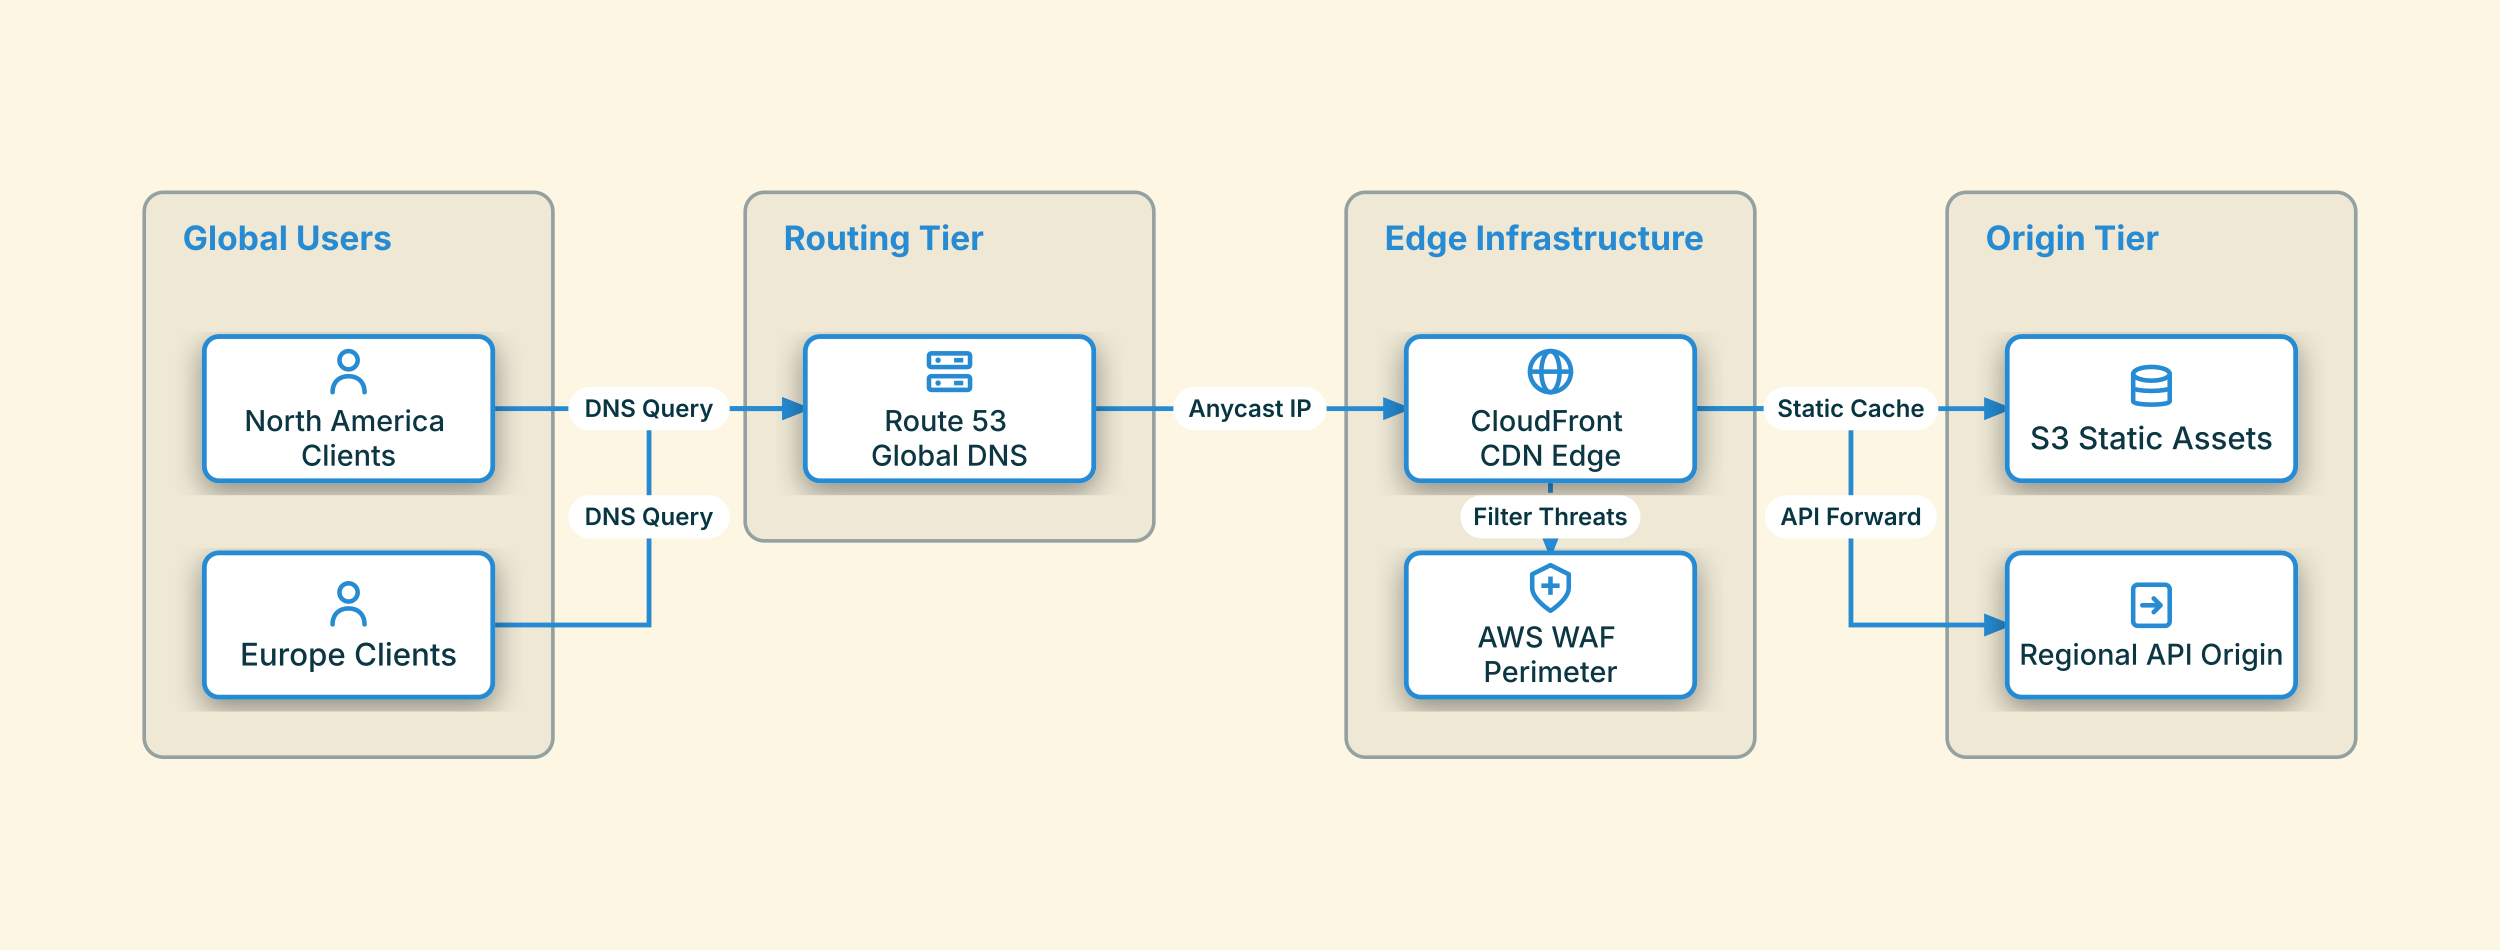
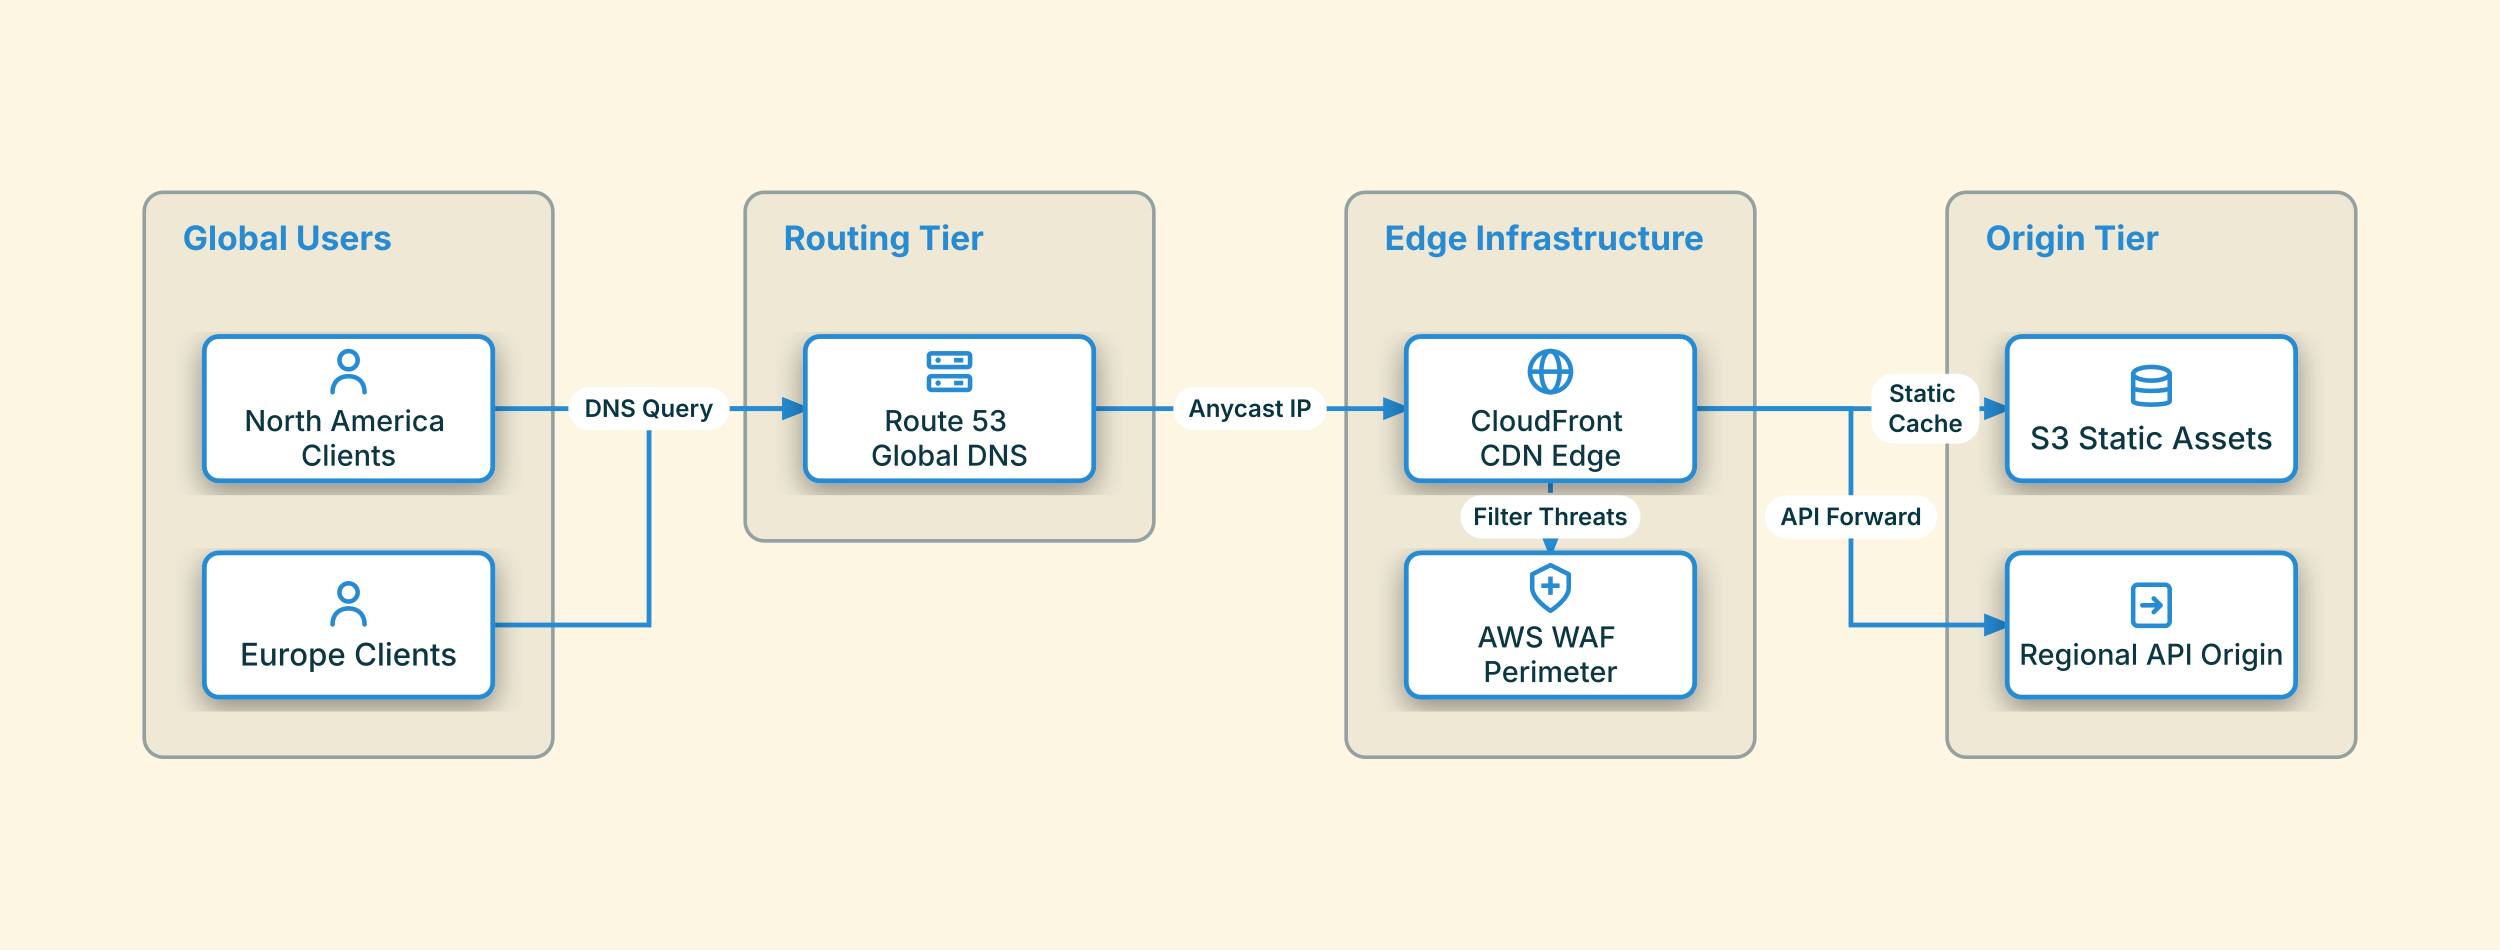
<svg xmlns="http://www.w3.org/2000/svg" viewBox="0 0 1040 395" width="1040" height="395">
  <defs>
    <marker id="arrow" viewBox="0 0 10 10" refX="8" refY="5" markerWidth="6" markerHeight="6" orient="auto-start-reverse">
      <path d="M 0 1 L 10 5 L 0 9 z" fill="#268BD2" />
    </marker>
    <marker id="arrow-tail" viewBox="0 0 10 10" refX="2" refY="5" markerWidth="6" markerHeight="6" orient="auto">
      <path d="M 10 1 L 0 5 L 10 9 z" fill="#268BD2" />
    </marker>
    <filter id="shadow" x="-10%" y="-10%" width="120%" height="120%">
      <feDropShadow dx="0" dy="4" stdDeviation="6" flood-color="#000000" flood-opacity="0.4" />
    </filter>
  </defs>
  <rect width="100%" height="100%" fill="#FDF6E3" />
  <g id="group_1">
    <rect x="60.0" y="80.0" width="170.0" height="235.0" rx="8" fill="#EEE8D5" stroke="#93A1A1" stroke-width="1.5" />
    <text x="76" y="104" fill="#268BD2" font-family="Inter, -apple-system, BlinkMacSystemFont, 'Segoe UI', Roboto, sans-serif" font-size="14" font-weight="700" text-anchor="start">Global Users</text>
  </g>
  <g id="group_2">
    <rect x="310.0" y="80.0" width="170.0" height="145.0" rx="8" fill="#EEE8D5" stroke="#93A1A1" stroke-width="1.5" />
    <text x="326" y="104" fill="#268BD2" font-family="Inter, -apple-system, BlinkMacSystemFont, 'Segoe UI', Roboto, sans-serif" font-size="14" font-weight="700" text-anchor="start">Routing Tier</text>
  </g>
  <g id="group_3">
    <rect x="560.0" y="80.0" width="170.0" height="235.0" rx="8" fill="#EEE8D5" stroke="#93A1A1" stroke-width="1.5" />
    <text x="576" y="104" fill="#268BD2" font-family="Inter, -apple-system, BlinkMacSystemFont, 'Segoe UI', Roboto, sans-serif" font-size="14" font-weight="700" text-anchor="start">Edge Infrastructure</text>
  </g>
  <g id="group_4">
    <rect x="810.0" y="80.0" width="170.0" height="235.0" rx="8" fill="#EEE8D5" stroke="#93A1A1" stroke-width="1.5" />
    <text x="826" y="104" fill="#268BD2" font-family="Inter, -apple-system, BlinkMacSystemFont, 'Segoe UI', Roboto, sans-serif" font-size="14" font-weight="700" text-anchor="start">Origin Tier</text>
  </g>
  <path d="M 205.0 170.0 L 335.0 170.0" fill="none" stroke="#268BD2" stroke-width="2" marker-end="url(#arrow)" />
  <path d="M 205.0 260.0 L 270.0 260.0 L 270.0 170.0 L 335.0 170.0" fill="none" stroke="#268BD2" stroke-width="2" marker-end="url(#arrow)" />
  <path d="M 455.0 170.0 L 585.0 170.0" fill="none" stroke="#268BD2" stroke-width="2" marker-end="url(#arrow)" />
  <path d="M 645.0 200.0 L 645.0 230.0" fill="none" stroke="#268BD2" stroke-width="2" stroke-dasharray="5,5" marker-end="url(#arrow)" />
  <path d="M 705.0 170.0 L 835.0 170.0" fill="none" stroke="#268BD2" stroke-width="2" marker-end="url(#arrow)" />
  <path d="M 705.0 170.0 L 770.0 170.0 L 770.0 260.0 L 835.0 260.0" fill="none" stroke="#268BD2" stroke-width="2" marker-end="url(#arrow)" />
  <g class="badge">
    <rect x="236.438" y="161.0" width="67.123" height="18.0" rx="9.0" fill="#FFFFFF" />
    <text x="270" y="173.44" fill="#073642" font-family="Inter, -apple-system, BlinkMacSystemFont, 'Segoe UI', Roboto, sans-serif" font-size="10" font-weight="600" text-anchor="middle">DNS Query</text>
  </g>
  <g class="badge">
-     <rect x="236.438" y="206.0" width="67.123" height="18.0" rx="9.0" fill="#FFFFFF" />
-     <text x="270" y="218.44" fill="#073642" font-family="Inter, -apple-system, BlinkMacSystemFont, 'Segoe UI', Roboto, sans-serif" font-size="10" font-weight="600" text-anchor="middle">DNS Query</text>
-   </g>
-   <g class="badge">
    <rect x="488.101" y="161.0" width="63.798" height="18.0" rx="9.0" fill="#FFFFFF" />
    <text x="520" y="173.44" fill="#073642" font-family="Inter, -apple-system, BlinkMacSystemFont, 'Segoe UI', Roboto, sans-serif" font-size="10" font-weight="600" text-anchor="middle">Anycast IP</text>
  </g>
  <g class="badge">
    <rect x="607.549" y="206.0" width="74.901" height="18.0" rx="9.0" fill="#FFFFFF" />
    <text x="645" y="218.44" fill="#073642" font-family="Inter, -apple-system, BlinkMacSystemFont, 'Segoe UI', Roboto, sans-serif" font-size="10" font-weight="600" text-anchor="middle">Filter Threats</text>
  </g>
  <g class="badge">
-     <rect x="733.653" y="161.0" width="72.694" height="18.0" rx="9.0" fill="#FFFFFF" />
-     <text x="770" y="173.44" fill="#073642" font-family="Inter, -apple-system, BlinkMacSystemFont, 'Segoe UI', Roboto, sans-serif" font-size="10" font-weight="600" text-anchor="middle">Static Cache</text>
+     <rect x="778.547" y="155.5" width="44.906" height="29.0" rx="9.0" fill="#FFFFFF" />
+     <text x="801" y="167.19" text-anchor="middle" fill="#073642" font-family="Inter, -apple-system, BlinkMacSystemFont, 'Segoe UI', Roboto, sans-serif" font-size="10" font-weight="600">
+       <tspan x="801" dy="0">Static</tspan>
+       <tspan x="801" dy="12.5">Cache</tspan>
+     </text>
  </g>
  <g class="badge">
    <rect x="734.214" y="206.0" width="71.571" height="18.0" rx="9.0" fill="#FFFFFF" />
    <text x="770" y="218.44" fill="#073642" font-family="Inter, -apple-system, BlinkMacSystemFont, 'Segoe UI', Roboto, sans-serif" font-size="10" font-weight="600" text-anchor="middle">API Forward</text>
  </g>
  <g id="user_na" filter="url(#shadow)">
    <rect x="85.0" y="140.0" width="120.0" height="60.0" rx="6.0" fill="#FFFFFF" stroke="#268BD2" stroke-width="2.0" />
    <g class="icon icon-user" transform="translate(133.6, 143.2) scale(0.95)">
      <circle cx="12" cy="7" r="4" fill="none" stroke="#268BD2" stroke-width="2.0" />
      <path d="M 5 21 C 5 16.5 8 14 12 14 C 16 14 19 16.5 19 21" fill="none" stroke="#268BD2" stroke-width="2.0" stroke-linecap="round" />
    </g>
    <text x="145" y="179.33" text-anchor="middle" fill="#073642" font-family="Inter, -apple-system, BlinkMacSystemFont, 'Segoe UI', Roboto, sans-serif" font-size="12" font-weight="500">
      <tspan x="145" dy="0">North America</tspan>
      <tspan x="145" dy="14.4">Clients</tspan>
    </text>
  </g>
  <g id="user_eu" filter="url(#shadow)">
    <rect x="85.0" y="230.0" width="120.0" height="60.0" rx="6.0" fill="#FFFFFF" stroke="#268BD2" stroke-width="2.0" />
    <g class="icon icon-user" transform="translate(133.6, 239.8) scale(0.95)">
      <circle cx="12" cy="7" r="4" fill="none" stroke="#268BD2" stroke-width="2.0" />
      <path d="M 5 21 C 5 16.5 8 14 12 14 C 16 14 19 16.5 19 21" fill="none" stroke="#268BD2" stroke-width="2.0" stroke-linecap="round" />
    </g>
    <text x="145" y="276.87" fill="#073642" font-family="Inter, -apple-system, BlinkMacSystemFont, 'Segoe UI', Roboto, sans-serif" font-size="13" font-weight="500" text-anchor="middle">Europe Clients</text>
  </g>
  <g id="dns" filter="url(#shadow)">
    <rect x="335.0" y="140.0" width="120.0" height="60.0" rx="6.0" fill="#FFFFFF" stroke="#268BD2" stroke-width="2.0" />
    <g class="icon icon-dns" transform="translate(383.6, 143.2) scale(0.95)">
      <rect x="3" y="4" width="18" height="6" rx="1" fill="none" stroke="#268BD2" stroke-width="2.0" />
      <rect x="3" y="14" width="18" height="6" rx="1" fill="none" stroke="#268BD2" stroke-width="2.0" />
      <circle cx="7" cy="7" r="1.2" fill="#268BD2" />
      <circle cx="7" cy="17" r="1.2" fill="#268BD2" />
      <line x1="14" y1="7" x2="18" y2="7" stroke="#268BD2" stroke-width="2.0" />
      <line x1="14" y1="17" x2="18" y2="17" stroke="#268BD2" stroke-width="2.0" />
    </g>
    <text x="395" y="179.33" text-anchor="middle" fill="#073642" font-family="Inter, -apple-system, BlinkMacSystemFont, 'Segoe UI', Roboto, sans-serif" font-size="12" font-weight="500">
      <tspan x="395" dy="0">Route 53</tspan>
      <tspan x="395" dy="14.4">Global DNS</tspan>
    </text>
  </g>
  <g id="cdn" filter="url(#shadow)">
    <rect x="585.0" y="140.0" width="120.0" height="60.0" rx="6.0" fill="#FFFFFF" stroke="#268BD2" stroke-width="2.0" />
    <g class="icon icon-cdn" transform="translate(633.6, 143.2) scale(0.95)">
      <circle cx="12" cy="12" r="9" fill="none" stroke="#268BD2" stroke-width="2.0" />
      <ellipse cx="12" cy="12" rx="4" ry="9" fill="none" stroke="#268BD2" stroke-width="2.0" />
      <line x1="3" y1="12" x2="21" y2="12" stroke="#268BD2" stroke-width="2.0" />
    </g>
    <text x="645" y="179.33" text-anchor="middle" fill="#073642" font-family="Inter, -apple-system, BlinkMacSystemFont, 'Segoe UI', Roboto, sans-serif" font-size="12" font-weight="500">
      <tspan x="645" dy="0">CloudFront</tspan>
      <tspan x="645" dy="14.4">CDN Edge</tspan>
    </text>
  </g>
  <g id="waf" filter="url(#shadow)">
    <rect x="585.0" y="230.0" width="120.0" height="60.0" rx="6.0" fill="#FFFFFF" stroke="#268BD2" stroke-width="2.0" />
    <g class="icon icon-firewall" transform="translate(633.6, 233.2) scale(0.95)">
      <path d="M 12 2 L 20 6 V 12 C 20 17 12 22 12 22 C 12 22 4 17 4 12 V 6 Z" fill="none" stroke="#268BD2" stroke-width="2.0" stroke-linejoin="round" />
      <line x1="8" y1="11" x2="16" y2="11" stroke="#268BD2" stroke-width="2.0" />
      <line x1="12" y1="7" x2="12" y2="15" stroke="#268BD2" stroke-width="2.0" />
    </g>
    <text x="645" y="269.33" text-anchor="middle" fill="#073642" font-family="Inter, -apple-system, BlinkMacSystemFont, 'Segoe UI', Roboto, sans-serif" font-size="12" font-weight="500">
      <tspan x="645" dy="0">AWS WAF</tspan>
      <tspan x="645" dy="14.4">Perimeter</tspan>
    </text>
  </g>
  <g id="s3_static" filter="url(#shadow)">
    <rect x="835.0" y="140.0" width="120.0" height="60.0" rx="6.0" fill="#FFFFFF" stroke="#268BD2" stroke-width="2.0" />
    <g class="icon icon-storage" transform="translate(883.6, 149.8) scale(0.95)">
      <ellipse cx="12" cy="6" rx="8" ry="3" fill="none" stroke="#268BD2" stroke-width="2.0" />
      <path d="M 4 6 V 18 C 4 20 20 20 20 18 V 6" fill="none" stroke="#268BD2" stroke-width="2.0" />
      <path d="M 4 12 C 4 14 20 14 20 12" fill="none" stroke="#268BD2" stroke-width="2.0" />
    </g>
    <text x="895" y="186.87" fill="#073642" font-family="Inter, -apple-system, BlinkMacSystemFont, 'Segoe UI', Roboto, sans-serif" font-size="13" font-weight="500" text-anchor="middle">S3 Static Assets</text>
  </g>
  <g id="alb_api" filter="url(#shadow)">
    <rect x="835.0" y="230.0" width="120.0" height="60.0" rx="6.0" fill="#FFFFFF" stroke="#268BD2" stroke-width="2.0" />
    <g class="icon icon-api_gateway" transform="translate(883.6, 240.4) scale(0.95)">
      <rect x="4" y="3" width="16" height="18" rx="2" fill="none" stroke="#268BD2" stroke-width="2.0" />
      <path d="M 8 12 H 16 M 13 9 L 16 12 L 13 15" fill="none" stroke="#268BD2" stroke-width="2.0" stroke-linecap="round" stroke-linejoin="round" />
    </g>
    <text x="895" y="276.53" fill="#073642" font-family="Inter, -apple-system, BlinkMacSystemFont, 'Segoe UI', Roboto, sans-serif" font-size="12" font-weight="500" text-anchor="middle">Regional API Origin</text>
  </g>
</svg>
